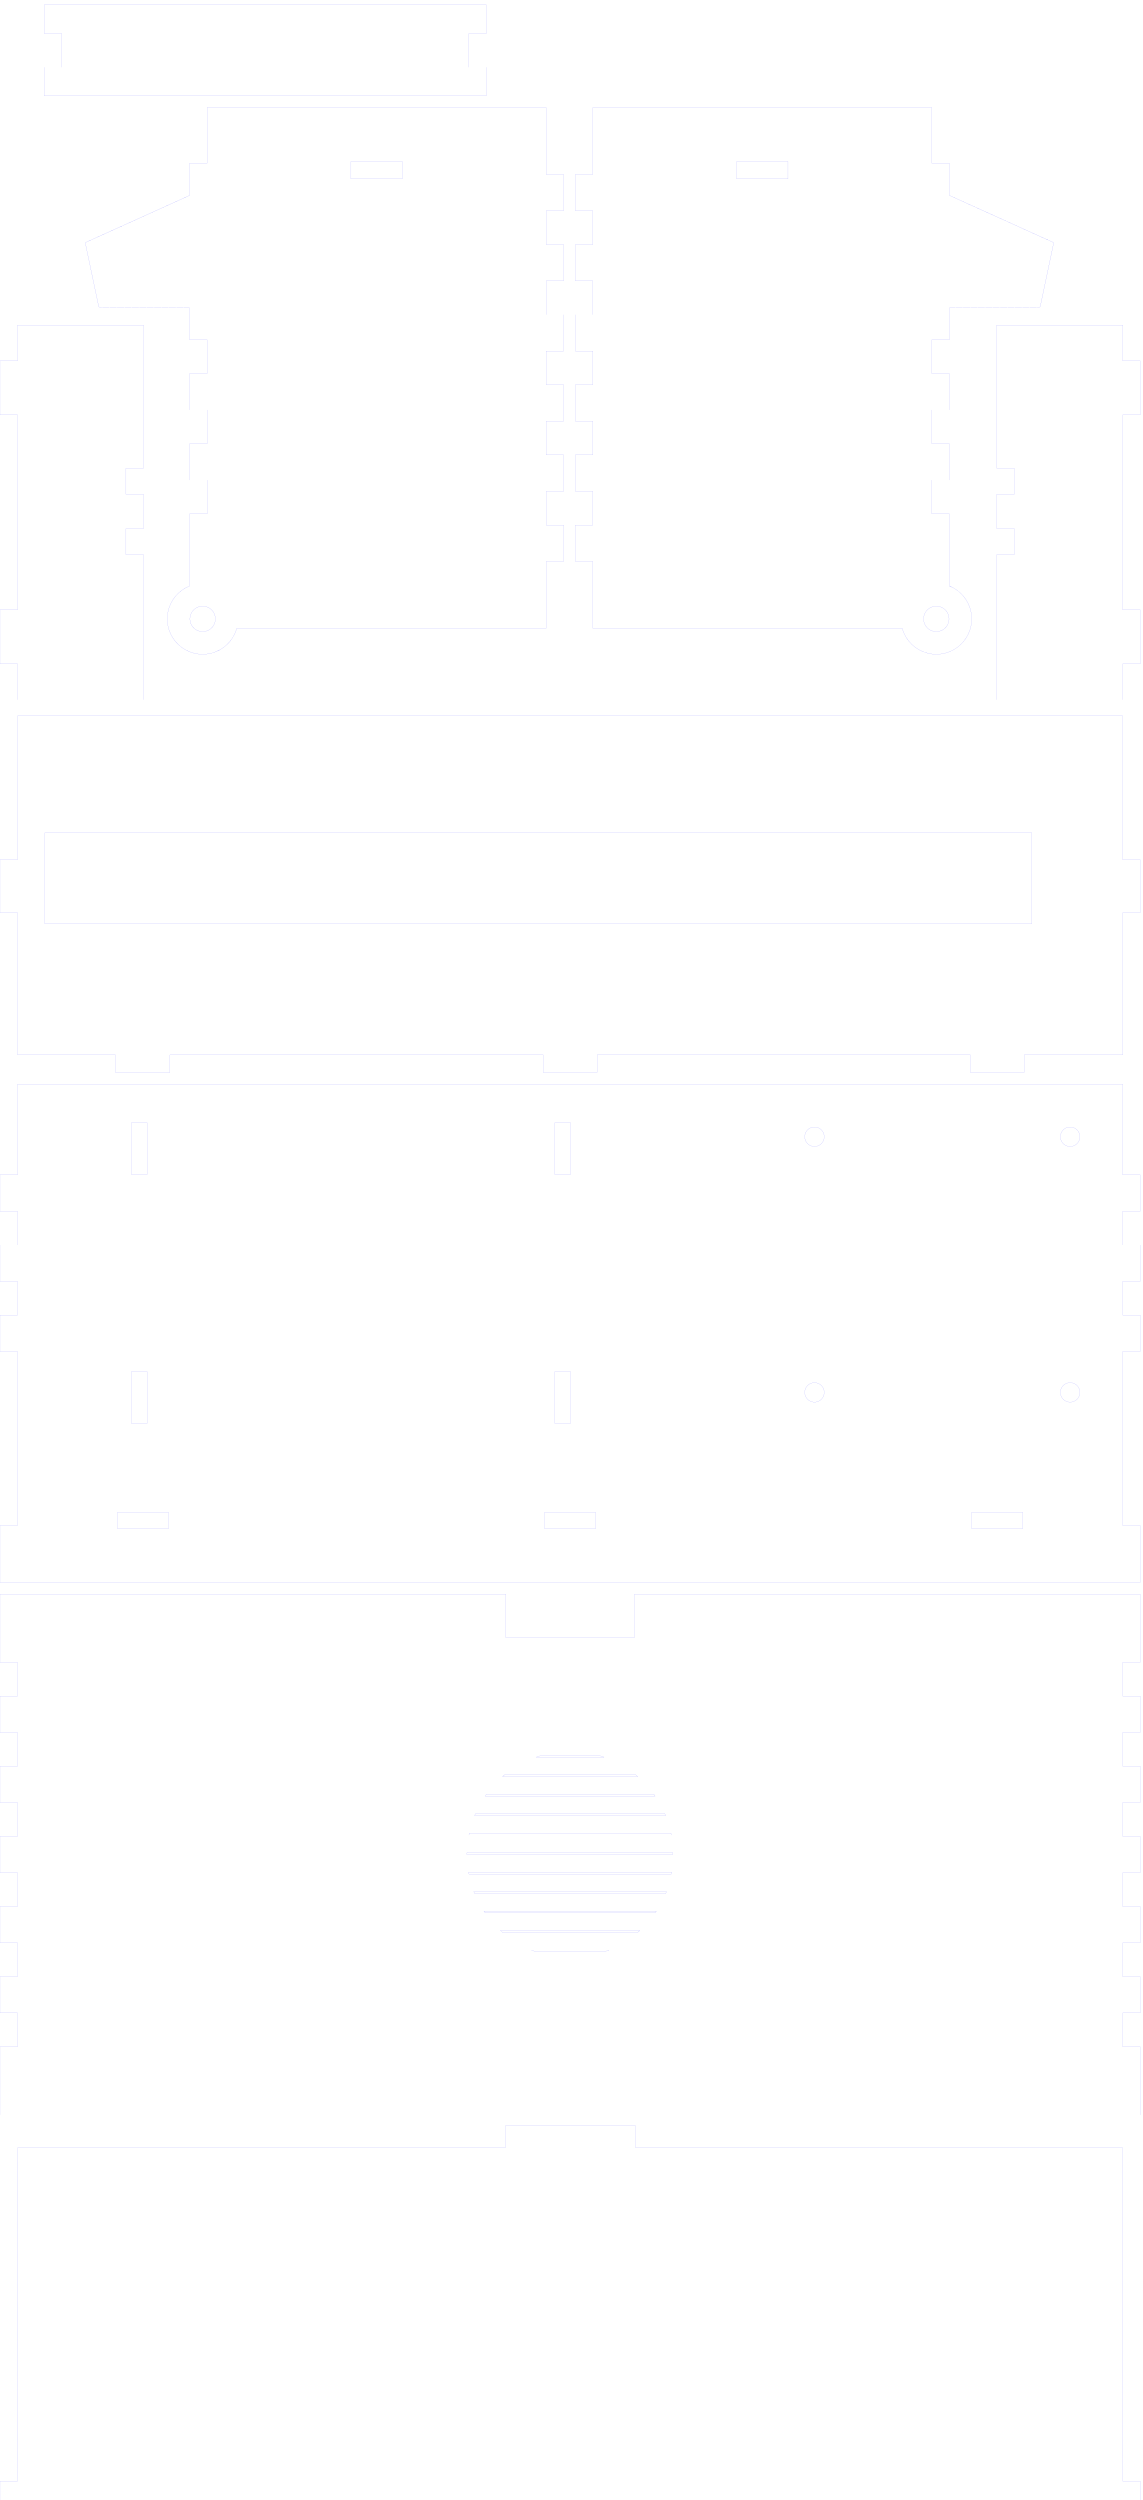
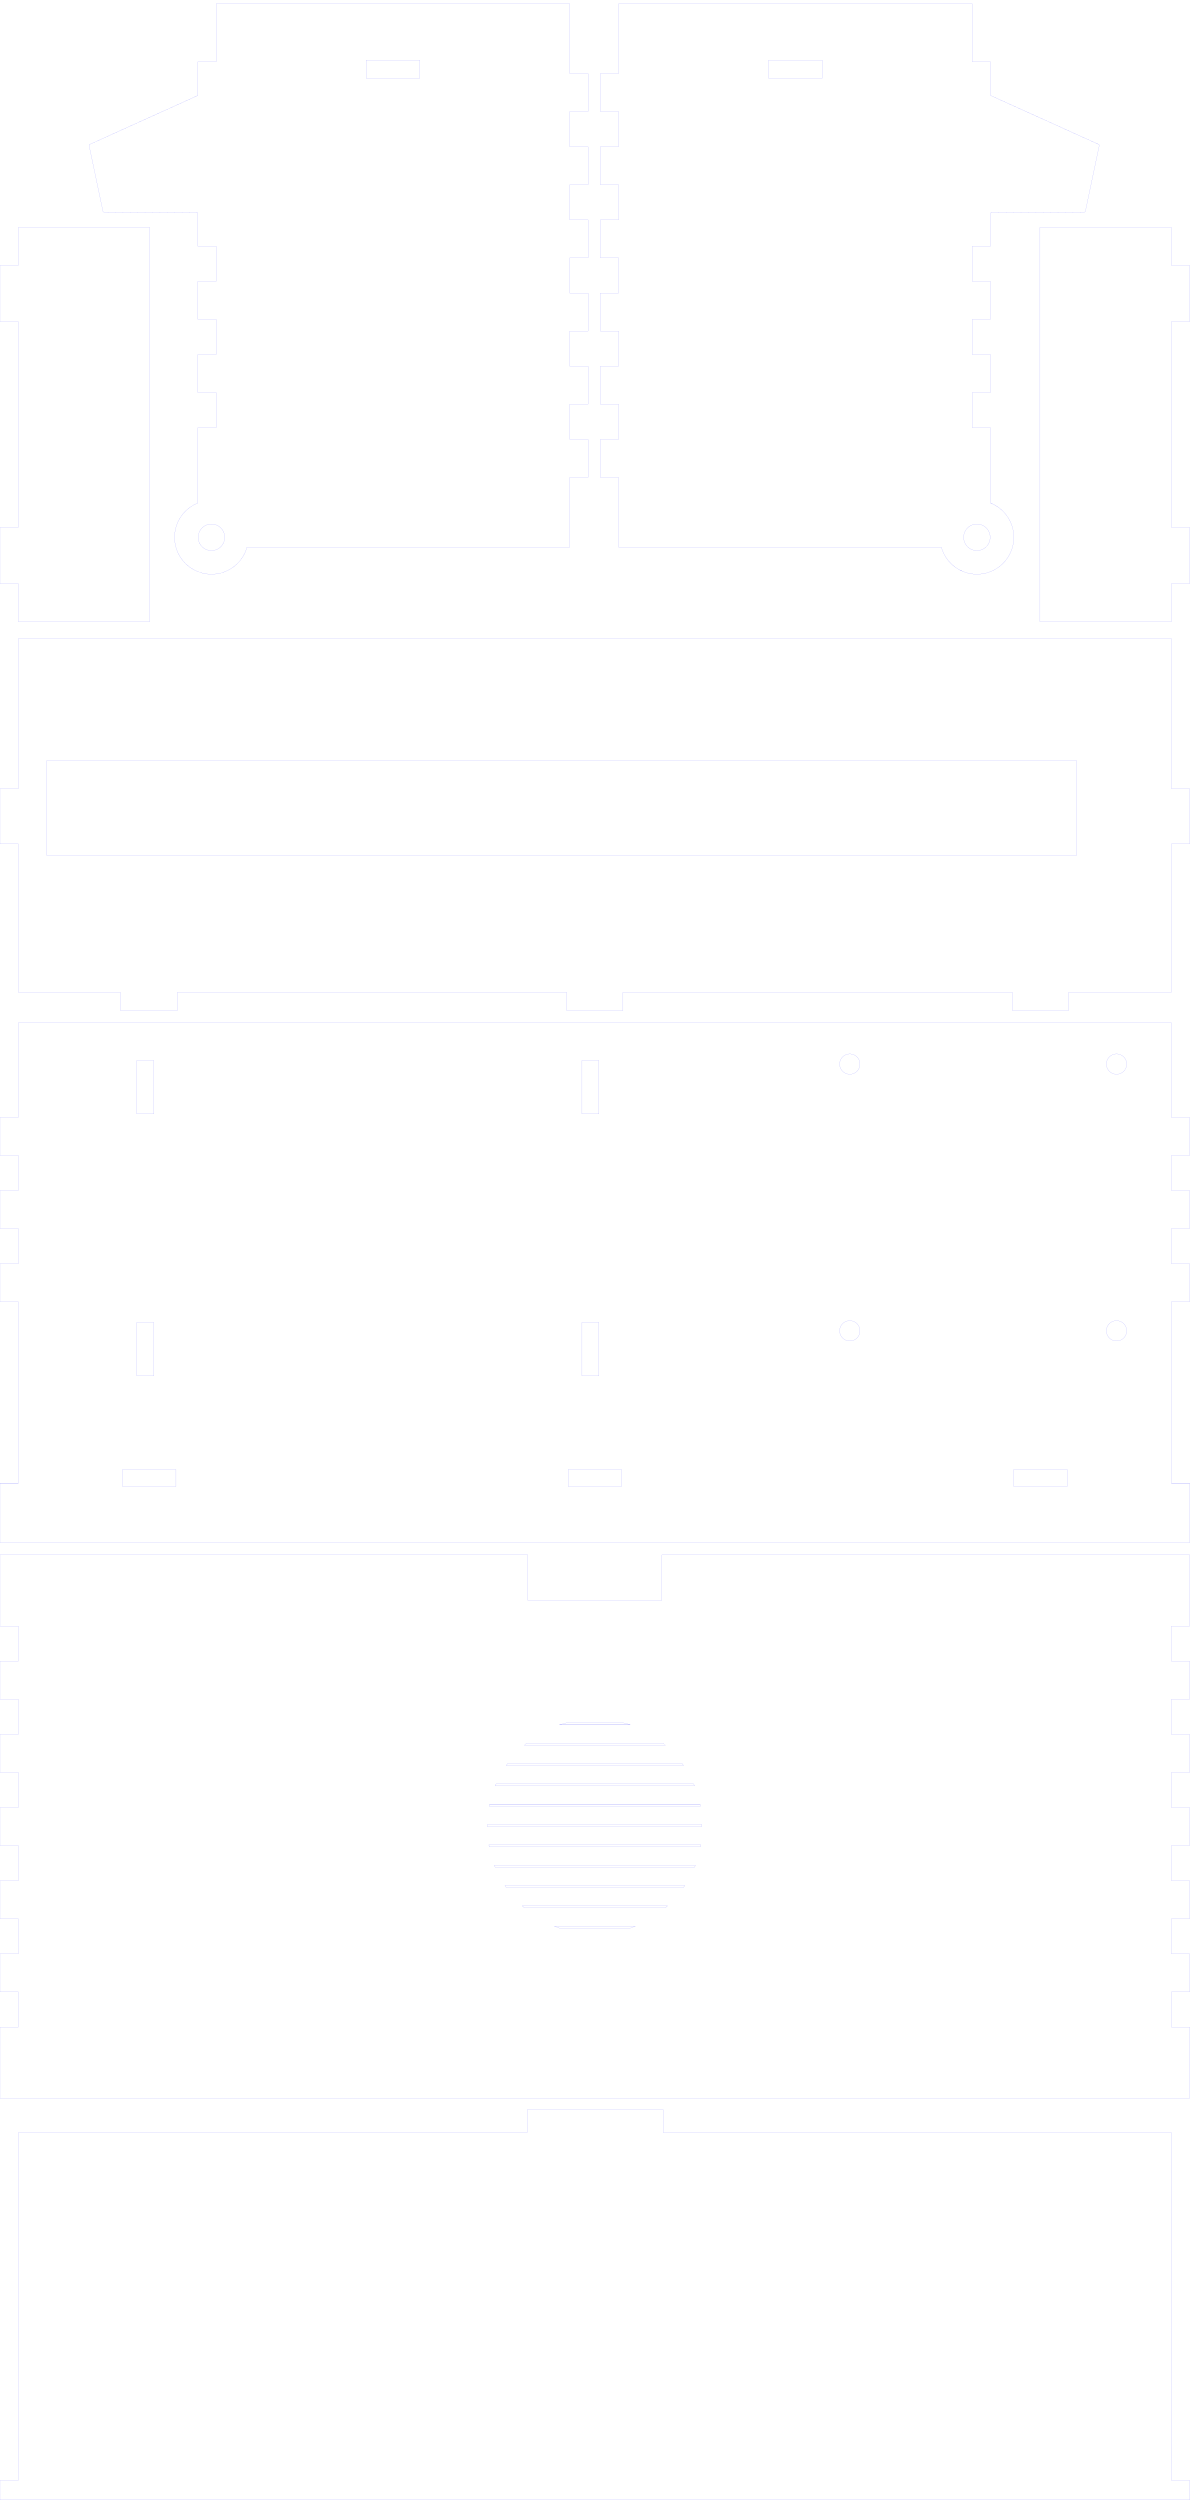
- <svg xmlns="http://www.w3.org/2000/svg" width="176mm" height="385mm" viewBox="0 -385 176 385" version="1.1">
-   <path d=" M 74.9,-374.641 L 72.2,-374.641 L 72.2,-379.841 L 74.9,-379.841 L 74.9,-384.241 L 6.8,-384.241  L 6.8,-379.841 L 9.5,-379.841 L 9.5,-374.641 L 6.8,-374.641 L 6.8,-370.241 L 74.9,-370.241  z M 144.874,-284.284 L 145.546,-284.412 L 146.197,-284.624 L 146.816,-284.915 L 147.394,-285.282 L 147.922,-285.718  L 148.39,-286.217 L 148.792,-286.771 L 149.122,-287.37 L 149.374,-288.007 L 149.544,-288.67 L 149.63,-289.349  L 149.63,-290.033 L 149.544,-290.712 L 149.374,-291.375 L 149.122,-292.011 L 148.792,-292.611 L 148.39,-293.165  L 147.922,-293.664 L 147.394,-294.1 L 146.816,-294.467 L 146.2,-294.757 L 146.2,-305.87 L 143.5,-305.87  L 143.5,-311.07 L 146.2,-311.07 L 146.2,-316.67 L 143.5,-316.67 L 143.5,-321.87 L 146.2,-321.87  L 146.2,-327.47 L 143.5,-327.47 L 143.5,-332.67 L 146.2,-332.67 L 146.2,-337.57 L 160.099,-337.695  L 160.195,-337.774 L 162.259,-347.559 L 162.202,-347.671 L 146.2,-354.906 L 146.2,-359.87 L 143.5,-359.87  L 143.5,-368.441 L 91.3,-368.441 L 91.3,-358.141 L 88.6,-358.141 L 88.6,-352.541 L 91.3,-352.541  L 91.3,-347.341 L 88.6,-347.341 L 88.6,-341.741 L 91.3,-341.741 L 91.3,-336.541 L 88.6,-336.541  L 88.6,-330.941 L 91.3,-330.941 L 91.3,-325.741 L 88.6,-325.741 L 88.6,-320.141 L 91.3,-320.141  L 91.3,-314.941 L 88.6,-314.941 L 88.6,-309.341 L 91.3,-309.341 L 91.3,-304.141 L 88.6,-304.141  L 88.6,-298.541 L 91.3,-298.541 L 91.3,-288.241 L 138.947,-288.241 L 139.008,-288.007 L 139.26,-287.37  L 139.589,-286.771 L 139.992,-286.217 L 140.46,-285.718 L 140.987,-285.282 L 141.565,-284.915 L 142.185,-284.624  L 142.835,-284.412 L 143.508,-284.284 L 144.191,-284.241 z M 113.45,-357.441 L 113.45,-360.141 L 121.35,-360.141 L 121.35,-357.441 z M 143.945,-287.747 L 143.704,-287.793 L 143.47,-287.869 L 143.247,-287.974 L 143.039,-288.106 L 142.85,-288.263  L 142.681,-288.442 L 142.537,-288.641 L 142.418,-288.857 L 142.328,-289.085 L 142.266,-289.324 L 142.235,-289.568  L 142.235,-289.814 L 142.266,-290.058 L 142.328,-290.296 L 142.418,-290.525 L 142.537,-290.741 L 142.681,-290.94  L 142.85,-291.119 L 143.039,-291.276 L 143.247,-291.408 L 143.47,-291.512 L 143.704,-291.588 L 143.945,-291.635  L 144.191,-291.65 L 144.436,-291.635 L 144.678,-291.588 L 144.912,-291.512 L 145.135,-291.408 L 145.342,-291.276  L 145.532,-291.119 L 145.7,-290.94 L 145.845,-290.741 L 145.964,-290.525 L 146.054,-290.296 L 146.115,-290.058  L 146.146,-289.814 L 146.146,-289.568 L 146.115,-289.324 L 146.054,-289.085 L 145.964,-288.857 L 145.845,-288.641  L 145.7,-288.442 L 145.532,-288.263 L 145.342,-288.106 L 145.135,-287.974 L 144.912,-287.869 L 144.678,-287.793  L 144.436,-287.747 L 144.191,-287.732 z M 31.892,-284.284 L 32.565,-284.412 L 33.215,-284.624 L 33.835,-284.915 L 34.413,-285.282 L 34.94,-285.718  L 35.408,-286.217 L 35.811,-286.771 L 36.141,-287.37 L 36.392,-288.007 L 36.453,-288.241 L 84.1,-288.241  L 84.1,-298.541 L 86.8,-298.541 L 86.8,-304.141 L 84.1,-304.141 L 84.1,-309.341 L 86.8,-309.341  L 86.8,-314.941 L 84.1,-314.941 L 84.1,-320.141 L 86.8,-320.141 L 86.8,-325.741 L 84.1,-325.741  L 84.1,-330.941 L 86.8,-330.941 L 86.8,-336.541 L 84.1,-336.541 L 84.1,-341.741 L 86.8,-341.741  L 86.8,-347.341 L 84.1,-347.341 L 84.1,-352.541 L 86.8,-352.541 L 86.8,-358.141 L 84.1,-358.141  L 84.1,-368.441 L 31.9,-368.441 L 31.9,-359.87 L 29.2,-359.87 L 29.2,-354.906 L 13.197,-347.671  L 13.141,-347.559 L 15.204,-337.774 L 15.302,-337.695 L 29.2,-337.57 L 29.2,-332.67 L 31.9,-332.67  L 31.9,-327.47 L 29.2,-327.47 L 29.2,-321.87 L 31.9,-321.87 L 31.9,-316.67 L 29.2,-316.67  L 29.2,-311.07 L 31.9,-311.07 L 31.9,-305.87 L 29.2,-305.87 L 29.2,-294.757 L 28.584,-294.467  L 28.006,-294.1 L 27.478,-293.664 L 27.01,-293.165 L 26.608,-292.611 L 26.278,-292.011 L 26.026,-291.375  L 25.856,-290.712 L 25.77,-290.033 L 25.77,-289.349 L 25.856,-288.67 L 26.026,-288.007 L 26.278,-287.37  L 26.608,-286.771 L 27.01,-286.217 L 27.478,-285.718 L 28.006,-285.282 L 28.584,-284.915 L 29.203,-284.624  L 29.854,-284.412 L 30.526,-284.284 L 31.209,-284.241 z M 54.05,-357.441 L 54.05,-360.141 L 61.95,-360.141 L 61.95,-357.441 z M 30.964,-287.747 L 30.722,-287.793 L 30.488,-287.869 L 30.265,-287.974 L 30.058,-288.106 L 29.868,-288.263  L 29.7,-288.442 L 29.555,-288.641 L 29.436,-288.857 L 29.346,-289.085 L 29.285,-289.324 L 29.254,-289.568  L 29.254,-289.814 L 29.285,-290.058 L 29.346,-290.296 L 29.436,-290.525 L 29.555,-290.741 L 29.7,-290.94  L 29.868,-291.119 L 30.058,-291.276 L 30.265,-291.408 L 30.488,-291.512 L 30.722,-291.588 L 30.964,-291.635  L 31.209,-291.65 L 31.455,-291.635 L 31.696,-291.588 L 31.93,-291.512 L 32.153,-291.408 L 32.361,-291.276  L 32.55,-291.119 L 32.719,-290.94 L 32.863,-290.741 L 32.982,-290.525 L 33.072,-290.296 L 33.134,-290.058  L 33.164,-289.814 L 33.164,-289.568 L 33.134,-289.324 L 33.072,-289.085 L 32.982,-288.857 L 32.863,-288.641  L 32.719,-288.442 L 32.55,-288.263 L 32.361,-288.106 L 32.153,-287.974 L 31.93,-287.869 L 31.696,-287.793  L 31.455,-287.747 L 31.209,-287.732 z M 172.9,-277.241 L 172.9,-282.774 L 175.6,-282.774 L 175.6,-291.074 L 172.9,-291.074 L 172.9,-321.107  L 175.6,-321.107 L 175.6,-329.407 L 172.9,-329.407 L 172.9,-334.941 L 153.5,-334.941 L 153.5,-312.891  L 156.2,-312.891 L 156.2,-308.891 L 153.5,-308.891 L 153.5,-303.591 L 156.2,-303.591 L 156.2,-299.591  L 153.5,-299.591 L 153.5,-277.241 z M 22.1,-299.591 L 19.4,-299.591 L 19.4,-303.591 L 22.1,-303.591 L 22.1,-308.891 L 19.4,-308.891  L 19.4,-312.891 L 22.1,-312.891 L 22.1,-334.941 L 2.7,-334.941 L 2.7,-329.407 L 0,-329.407  L 0,-321.107 L 2.7,-321.107 L 2.7,-291.074 L 0,-291.074 L 0,-282.774 L 2.7,-282.774  L 2.7,-277.241 L 22.1,-277.241 z M 83.65,-222.541 L 83.65,-219.841 L 91.95,-219.841 L 91.95,-222.541 L 149.425,-222.541 L 149.425,-219.841  L 157.725,-219.841 L 157.725,-222.541 L 172.9,-222.541 L 172.9,-244.441 L 175.6,-244.441 L 175.6,-252.591  L 172.9,-252.591 L 172.9,-274.741 L 2.7,-274.741 L 2.7,-252.591 L 0,-252.591 L 0,-244.441  L 2.7,-244.441 L 2.7,-222.541 L 17.775,-222.541 L 17.775,-219.841 L 26.175,-219.841 L 26.175,-222.541  z M 6.9,-242.741 L 6.9,-256.741 L 158.9,-256.741 L 158.9,-242.741 z M 175.6,-150.07 L 172.9,-150.07 L 172.9,-176.87 L 175.6,-176.87 L 175.6,-182.47 L 172.9,-182.47  L 172.9,-187.67 L 175.6,-187.67 L 175.6,-193.27 L 172.9,-193.27 L 172.9,-198.47 L 175.6,-198.47  L 175.6,-204.07 L 172.9,-204.07 L 172.9,-218.041 L 2.7,-218.041 L 2.7,-204.07 L 0,-204.07  L 0,-198.47 L 2.7,-198.47 L 2.7,-193.27 L 0,-193.27 L 0,-187.67 L 2.7,-187.67  L 2.7,-182.47 L 0,-182.47 L 0,-176.87 L 2.7,-176.87 L 2.7,-150.07 L 0,-150.07  L 0,-141.3 L 175.6,-141.3 z M 85.4,-204.167 L 85.4,-212.067 L 87.9,-212.067 L 87.9,-204.167 z M 20.2,-204.167 L 20.2,-212.067 L 22.7,-212.067 L 22.7,-204.167 z M 125.336,-208.444 L 125.149,-208.467 L 124.966,-208.514 L 124.791,-208.584 L 124.626,-208.674 L 124.474,-208.785  L 124.337,-208.914 L 124.216,-209.059 L 124.116,-209.218 L 124.035,-209.389 L 123.977,-209.568 L 123.942,-209.753  L 123.93,-209.941 L 123.942,-210.129 L 123.977,-210.314 L 124.035,-210.493 L 124.116,-210.663 L 124.216,-210.822  L 124.337,-210.968 L 124.474,-211.097 L 124.626,-211.207 L 124.791,-211.298 L 124.966,-211.367 L 125.149,-211.414  L 125.336,-211.438 L 125.524,-211.438 L 125.711,-211.414 L 125.893,-211.367 L 126.069,-211.298 L 126.234,-211.207  L 126.386,-211.097 L 126.523,-210.968 L 126.643,-210.822 L 126.744,-210.663 L 126.825,-210.493 L 126.883,-210.314  L 126.918,-210.129 L 126.93,-209.941 L 126.918,-209.753 L 126.883,-209.568 L 126.825,-209.389 L 126.744,-209.218  L 126.643,-209.059 L 126.523,-208.914 L 126.386,-208.785 L 126.234,-208.674 L 126.069,-208.584 L 125.893,-208.514  L 125.711,-208.467 L 125.524,-208.444 z M 164.706,-208.444 L 164.519,-208.467 L 164.336,-208.514 L 164.161,-208.584 L 163.996,-208.674 L 163.844,-208.785  L 163.707,-208.914 L 163.586,-209.059 L 163.486,-209.218 L 163.405,-209.389 L 163.347,-209.568 L 163.312,-209.753  L 163.3,-209.941 L 163.312,-210.129 L 163.347,-210.314 L 163.405,-210.493 L 163.486,-210.663 L 163.586,-210.822  L 163.707,-210.968 L 163.844,-211.097 L 163.996,-211.207 L 164.161,-211.298 L 164.336,-211.367 L 164.519,-211.414  L 164.706,-211.438 L 164.894,-211.438 L 165.081,-211.414 L 165.263,-211.367 L 165.439,-211.298 L 165.604,-211.207  L 165.756,-211.097 L 165.893,-210.968 L 166.013,-210.822 L 166.114,-210.663 L 166.195,-210.493 L 166.253,-210.314  L 166.288,-210.129 L 166.3,-209.941 L 166.288,-209.753 L 166.253,-209.568 L 166.195,-209.389 L 166.114,-209.218  L 166.013,-209.059 L 165.893,-208.914 L 165.756,-208.785 L 165.604,-208.674 L 165.439,-208.584 L 165.263,-208.514  L 165.081,-208.467 L 164.894,-208.444 z M 85.4,-165.833 L 85.4,-173.733 L 87.9,-173.733 L 87.9,-165.833 z M 20.2,-165.833 L 20.2,-173.733 L 22.7,-173.733 L 22.7,-165.833 z M 125.336,-169.074 L 125.149,-169.097 L 124.966,-169.144 L 124.791,-169.214 L 124.626,-169.304 L 124.474,-169.415  L 124.337,-169.544 L 124.216,-169.689 L 124.116,-169.848 L 124.035,-170.019 L 123.977,-170.198 L 123.942,-170.383  L 123.93,-170.571 L 123.942,-170.759 L 123.977,-170.944 L 124.035,-171.123 L 124.116,-171.293 L 124.216,-171.452  L 124.337,-171.598 L 124.474,-171.727 L 124.626,-171.837 L 124.791,-171.928 L 124.966,-171.997 L 125.149,-172.044  L 125.336,-172.068 L 125.524,-172.068 L 125.711,-172.044 L 125.893,-171.997 L 126.069,-171.928 L 126.234,-171.837  L 126.386,-171.727 L 126.523,-171.598 L 126.643,-171.452 L 126.744,-171.293 L 126.825,-171.123 L 126.883,-170.944  L 126.918,-170.759 L 126.93,-170.571 L 126.918,-170.383 L 126.883,-170.198 L 126.825,-170.019 L 126.744,-169.848  L 126.643,-169.689 L 126.523,-169.544 L 126.386,-169.415 L 126.234,-169.304 L 126.069,-169.214 L 125.893,-169.144  L 125.711,-169.097 L 125.524,-169.074 z M 164.706,-169.074 L 164.519,-169.097 L 164.336,-169.144 L 164.161,-169.214 L 163.996,-169.304 L 163.844,-169.415  L 163.707,-169.544 L 163.586,-169.689 L 163.486,-169.848 L 163.405,-170.019 L 163.347,-170.198 L 163.312,-170.383  L 163.3,-170.571 L 163.312,-170.759 L 163.347,-170.944 L 163.405,-171.123 L 163.486,-171.293 L 163.586,-171.452  L 163.707,-171.598 L 163.844,-171.727 L 163.996,-171.837 L 164.161,-171.928 L 164.336,-171.997 L 164.519,-172.044  L 164.706,-172.068 L 164.894,-172.068 L 165.081,-172.044 L 165.263,-171.997 L 165.439,-171.928 L 165.604,-171.837  L 165.756,-171.727 L 165.893,-171.598 L 166.013,-171.452 L 166.114,-171.293 L 166.195,-171.123 L 166.253,-170.944  L 166.288,-170.759 L 166.3,-170.571 L 166.288,-170.383 L 166.253,-170.198 L 166.195,-170.019 L 166.114,-169.848  L 166.013,-169.689 L 165.893,-169.544 L 165.756,-169.415 L 165.604,-169.304 L 165.439,-169.214 L 165.263,-169.144  L 165.081,-169.097 L 164.894,-169.074 z M 18.075,-149.6 L 18.075,-152.1 L 25.975,-152.1 L 25.975,-149.6 z M 83.85,-149.6 L 83.85,-152.1 L 91.75,-152.1 L 91.75,-149.6 z M 149.625,-149.6 L 149.625,-152.1 L 157.525,-152.1 L 157.525,-149.6 z M 175.6,-69.8 L 172.9,-69.8 L 172.9,-75 L 175.6,-75 L 175.6,-80.6 L 172.9,-80.6  L 172.9,-85.8 L 175.6,-85.8 L 175.6,-91.4 L 172.9,-91.4 L 172.9,-96.6 L 175.6,-96.6  L 175.6,-102.2 L 172.9,-102.2 L 172.9,-107.4 L 175.6,-107.4 L 175.6,-113 L 172.9,-113  L 172.9,-118.2 L 175.6,-118.2 L 175.6,-123.8 L 172.9,-123.8 L 172.9,-129 L 175.6,-129  L 175.6,-139.5 L 97.7,-139.5 L 97.7,-132.8 L 77.9,-132.8 L 77.9,-139.5 L 0,-139.5  L 0,-129 L 2.7,-129 L 2.7,-123.8 L 0,-123.8 L 0,-118.2 L 2.7,-118.2  L 2.7,-113 L 0,-113 L 0,-107.4 L 2.7,-107.4 L 2.7,-102.2 L 0,-102.2  L 0,-96.6 L 2.7,-96.6 L 2.7,-91.4 L 0,-91.4 L 0,-85.8 L 2.7,-85.8  L 2.7,-80.6 L 0,-80.6 L 0,-75 L 2.7,-75 L 2.7,-69.8 L 0,-69.8  L 0,-59.3 L 175.6,-59.3 z M 82.579,-114.4 L 82.887,-114.522 L 83.581,-114.7 L 92.019,-114.7 L 92.713,-114.522 L 93.021,-114.4  z M 77.397,-111.4 L 77.665,-111.651 L 77.732,-111.7 L 97.868,-111.7 L 97.935,-111.651 L 98.203,-111.4  z M 74.717,-108.4 L 74.908,-108.7 L 100.692,-108.7 L 100.883,-108.4 z M 73.086,-105.4 L 73.227,-105.7 L 102.373,-105.7 L 102.514,-105.4 z M 72.218,-102.4 L 72.275,-102.7 L 103.325,-102.7 L 103.382,-102.4 z M 71.9,-99.4 L 71.919,-99.7 L 103.6,-99.7 L 103.6,-99.4 z M 72.218,-96.4 L 72.16,-96.7 L 103.44,-96.7 L 103.382,-96.4 z M 73.086,-93.4 L 73.017,-93.547 L 72.967,-93.7 L 102.633,-93.7 L 102.583,-93.547 L 102.514,-93.4  z M 74.717,-90.4 L 74.527,-90.7 L 101.073,-90.7 L 100.883,-90.4 z M 77.397,-87.4 L 77.078,-87.7 L 98.522,-87.7 L 98.203,-87.4 z M 82.579,-84.4 L 81.821,-84.7 L 93.779,-84.7 L 93.021,-84.4 z M 175.6,-2.9 L 172.9,-2.9 L 172.9,-54.225 L 97.9,-54.225 L 97.9,-57.6 L 77.8,-57.6  L 77.8,-54.225 L 2.7,-54.225 L 2.7,-2.9 L 0,-2.9 L 0,-0 L 175.6,-0  z " stroke="blue" fill="none" stroke-width="0.01" />
+ <svg xmlns="http://www.w3.org/2000/svg" width="176mm" height="369mm" viewBox="0 -369 176 369" version="1.1">
+   <path d=" M 144.874,-284.284 L 145.546,-284.412 L 146.197,-284.624 L 146.816,-284.915 L 147.394,-285.282 L 147.922,-285.718  L 148.39,-286.217 L 148.792,-286.771 L 149.122,-287.37 L 149.374,-288.007 L 149.544,-288.67 L 149.63,-289.349  L 149.63,-290.033 L 149.544,-290.712 L 149.374,-291.375 L 149.122,-292.011 L 148.792,-292.611 L 148.39,-293.165  L 147.922,-293.664 L 147.394,-294.1 L 146.816,-294.467 L 146.2,-294.757 L 146.2,-305.87 L 143.5,-305.87  L 143.5,-311.07 L 146.2,-311.07 L 146.2,-316.67 L 143.5,-316.67 L 143.5,-321.87 L 146.2,-321.87  L 146.2,-327.47 L 143.5,-327.47 L 143.5,-332.67 L 146.2,-332.67 L 146.2,-337.57 L 160.099,-337.695  L 160.195,-337.774 L 162.259,-347.559 L 162.202,-347.671 L 146.2,-354.906 L 146.2,-359.87 L 143.5,-359.87  L 143.5,-368.441 L 91.3,-368.441 L 91.3,-358.141 L 88.6,-358.141 L 88.6,-352.541 L 91.3,-352.541  L 91.3,-347.341 L 88.6,-347.341 L 88.6,-341.741 L 91.3,-341.741 L 91.3,-336.541 L 88.6,-336.541  L 88.6,-330.941 L 91.3,-330.941 L 91.3,-325.741 L 88.6,-325.741 L 88.6,-320.141 L 91.3,-320.141  L 91.3,-314.941 L 88.6,-314.941 L 88.6,-309.341 L 91.3,-309.341 L 91.3,-304.141 L 88.6,-304.141  L 88.6,-298.541 L 91.3,-298.541 L 91.3,-288.241 L 138.947,-288.241 L 139.008,-288.007 L 139.26,-287.37  L 139.589,-286.771 L 139.992,-286.217 L 140.46,-285.718 L 140.987,-285.282 L 141.565,-284.915 L 142.185,-284.624  L 142.835,-284.412 L 143.508,-284.284 L 144.191,-284.241 z M 113.45,-357.441 L 113.45,-360.141 L 121.35,-360.141 L 121.35,-357.441 z M 143.945,-287.747 L 143.704,-287.793 L 143.47,-287.869 L 143.247,-287.974 L 143.039,-288.106 L 142.85,-288.263  L 142.681,-288.442 L 142.537,-288.641 L 142.418,-288.857 L 142.328,-289.085 L 142.266,-289.324 L 142.235,-289.568  L 142.235,-289.814 L 142.266,-290.058 L 142.328,-290.296 L 142.418,-290.525 L 142.537,-290.741 L 142.681,-290.94  L 142.85,-291.119 L 143.039,-291.276 L 143.247,-291.408 L 143.47,-291.512 L 143.704,-291.588 L 143.945,-291.635  L 144.191,-291.65 L 144.436,-291.635 L 144.678,-291.588 L 144.912,-291.512 L 145.135,-291.408 L 145.342,-291.276  L 145.532,-291.119 L 145.7,-290.94 L 145.845,-290.741 L 145.964,-290.525 L 146.054,-290.296 L 146.115,-290.058  L 146.146,-289.814 L 146.146,-289.568 L 146.115,-289.324 L 146.054,-289.085 L 145.964,-288.857 L 145.845,-288.641  L 145.7,-288.442 L 145.532,-288.263 L 145.342,-288.106 L 145.135,-287.974 L 144.912,-287.869 L 144.678,-287.793  L 144.436,-287.747 L 144.191,-287.732 z M 31.892,-284.284 L 32.565,-284.412 L 33.215,-284.624 L 33.835,-284.915 L 34.413,-285.282 L 34.94,-285.718  L 35.408,-286.217 L 35.811,-286.771 L 36.141,-287.37 L 36.392,-288.007 L 36.453,-288.241 L 84.1,-288.241  L 84.1,-298.541 L 86.8,-298.541 L 86.8,-304.141 L 84.1,-304.141 L 84.1,-309.341 L 86.8,-309.341  L 86.8,-314.941 L 84.1,-314.941 L 84.1,-320.141 L 86.8,-320.141 L 86.8,-325.741 L 84.1,-325.741  L 84.1,-330.941 L 86.8,-330.941 L 86.8,-336.541 L 84.1,-336.541 L 84.1,-341.741 L 86.8,-341.741  L 86.8,-347.341 L 84.1,-347.341 L 84.1,-352.541 L 86.8,-352.541 L 86.8,-358.141 L 84.1,-358.141  L 84.1,-368.441 L 31.9,-368.441 L 31.9,-359.87 L 29.2,-359.87 L 29.2,-354.906 L 13.197,-347.671  L 13.141,-347.559 L 15.204,-337.774 L 15.302,-337.695 L 29.2,-337.57 L 29.2,-332.67 L 31.9,-332.67  L 31.9,-327.47 L 29.2,-327.47 L 29.2,-321.87 L 31.9,-321.87 L 31.9,-316.67 L 29.2,-316.67  L 29.2,-311.07 L 31.9,-311.07 L 31.9,-305.87 L 29.2,-305.87 L 29.2,-294.757 L 28.584,-294.467  L 28.006,-294.1 L 27.478,-293.664 L 27.01,-293.165 L 26.608,-292.611 L 26.278,-292.011 L 26.026,-291.375  L 25.856,-290.712 L 25.77,-290.033 L 25.77,-289.349 L 25.856,-288.67 L 26.026,-288.007 L 26.278,-287.37  L 26.608,-286.771 L 27.01,-286.217 L 27.478,-285.718 L 28.006,-285.282 L 28.584,-284.915 L 29.203,-284.624  L 29.854,-284.412 L 30.526,-284.284 L 31.209,-284.241 z M 54.05,-357.441 L 54.05,-360.141 L 61.95,-360.141 L 61.95,-357.441 z M 30.964,-287.747 L 30.722,-287.793 L 30.488,-287.869 L 30.265,-287.974 L 30.058,-288.106 L 29.868,-288.263  L 29.7,-288.442 L 29.555,-288.641 L 29.436,-288.857 L 29.346,-289.085 L 29.285,-289.324 L 29.254,-289.568  L 29.254,-289.814 L 29.285,-290.058 L 29.346,-290.296 L 29.436,-290.525 L 29.555,-290.741 L 29.7,-290.94  L 29.868,-291.119 L 30.058,-291.276 L 30.265,-291.408 L 30.488,-291.512 L 30.722,-291.588 L 30.964,-291.635  L 31.209,-291.65 L 31.455,-291.635 L 31.696,-291.588 L 31.93,-291.512 L 32.153,-291.408 L 32.361,-291.276  L 32.55,-291.119 L 32.719,-290.94 L 32.863,-290.741 L 32.982,-290.525 L 33.072,-290.296 L 33.134,-290.058  L 33.164,-289.814 L 33.164,-289.568 L 33.134,-289.324 L 33.072,-289.085 L 32.982,-288.857 L 32.863,-288.641  L 32.719,-288.442 L 32.55,-288.263 L 32.361,-288.106 L 32.153,-287.974 L 31.93,-287.869 L 31.696,-287.793  L 31.455,-287.747 L 31.209,-287.732 z M 172.9,-277.241 L 172.9,-282.857 L 175.6,-282.857 L 175.6,-291.157 L 172.9,-291.157 L 172.9,-321.524  L 175.6,-321.524 L 175.6,-329.824 L 172.9,-329.824 L 172.9,-335.441 L 153.5,-335.441 L 153.5,-277.241  z M 22.1,-335.441 L 2.7,-335.441 L 2.7,-329.824 L 0,-329.824 L 0,-321.524 L 2.7,-321.524  L 2.7,-291.157 L 0,-291.157 L 0,-282.857 L 2.7,-282.857 L 2.7,-277.241 L 22.1,-277.241  z M 83.65,-222.541 L 83.65,-219.841 L 91.95,-219.841 L 91.95,-222.541 L 149.425,-222.541 L 149.425,-219.841  L 157.725,-219.841 L 157.725,-222.541 L 172.9,-222.541 L 172.9,-244.441 L 175.6,-244.441 L 175.6,-252.591  L 172.9,-252.591 L 172.9,-274.741 L 2.7,-274.741 L 2.7,-252.591 L 0,-252.591 L 0,-244.441  L 2.7,-244.441 L 2.7,-222.541 L 17.775,-222.541 L 17.775,-219.841 L 26.175,-219.841 L 26.175,-222.541  z M 6.9,-242.741 L 6.9,-256.741 L 158.9,-256.741 L 158.9,-242.741 z M 175.6,-150.07 L 172.9,-150.07 L 172.9,-176.87 L 175.6,-176.87 L 175.6,-182.47 L 172.9,-182.47  L 172.9,-187.67 L 175.6,-187.67 L 175.6,-193.27 L 172.9,-193.27 L 172.9,-198.47 L 175.6,-198.47  L 175.6,-204.07 L 172.9,-204.07 L 172.9,-218.041 L 2.7,-218.041 L 2.7,-204.07 L 0,-204.07  L 0,-198.47 L 2.7,-198.47 L 2.7,-193.27 L 0,-193.27 L 0,-187.67 L 2.7,-187.67  L 2.7,-182.47 L 0,-182.47 L 0,-176.87 L 2.7,-176.87 L 2.7,-150.07 L 0,-150.07  L 0,-141.3 L 175.6,-141.3 z M 164.706,-210.444 L 164.519,-210.467 L 164.336,-210.514 L 164.161,-210.584 L 163.996,-210.674 L 163.844,-210.785  L 163.707,-210.914 L 163.586,-211.059 L 163.486,-211.218 L 163.405,-211.389 L 163.347,-211.568 L 163.312,-211.753  L 163.3,-211.941 L 163.312,-212.129 L 163.347,-212.314 L 163.405,-212.493 L 163.486,-212.663 L 163.586,-212.822  L 163.707,-212.968 L 163.844,-213.097 L 163.996,-213.207 L 164.161,-213.298 L 164.336,-213.367 L 164.519,-213.414  L 164.706,-213.438 L 164.894,-213.438 L 165.081,-213.414 L 165.263,-213.367 L 165.439,-213.298 L 165.604,-213.207  L 165.756,-213.097 L 165.893,-212.968 L 166.013,-212.822 L 166.114,-212.663 L 166.195,-212.493 L 166.253,-212.314  L 166.288,-212.129 L 166.3,-211.941 L 166.288,-211.753 L 166.253,-211.568 L 166.195,-211.389 L 166.114,-211.218  L 166.013,-211.059 L 165.893,-210.914 L 165.756,-210.785 L 165.604,-210.674 L 165.439,-210.584 L 165.263,-210.514  L 165.081,-210.467 L 164.894,-210.444 z M 125.336,-210.444 L 125.149,-210.467 L 124.966,-210.514 L 124.791,-210.584 L 124.626,-210.674 L 124.474,-210.785  L 124.337,-210.914 L 124.216,-211.059 L 124.116,-211.218 L 124.035,-211.389 L 123.977,-211.568 L 123.942,-211.753  L 123.93,-211.941 L 123.942,-212.129 L 123.977,-212.314 L 124.035,-212.493 L 124.116,-212.663 L 124.216,-212.822  L 124.337,-212.968 L 124.474,-213.097 L 124.626,-213.207 L 124.791,-213.298 L 124.966,-213.367 L 125.149,-213.414  L 125.336,-213.438 L 125.524,-213.438 L 125.711,-213.414 L 125.893,-213.367 L 126.069,-213.298 L 126.234,-213.207  L 126.386,-213.097 L 126.523,-212.968 L 126.643,-212.822 L 126.744,-212.663 L 126.825,-212.493 L 126.883,-212.314  L 126.918,-212.129 L 126.93,-211.941 L 126.918,-211.753 L 126.883,-211.568 L 126.825,-211.389 L 126.744,-211.218  L 126.643,-211.059 L 126.523,-210.914 L 126.386,-210.785 L 126.234,-210.674 L 126.069,-210.584 L 125.893,-210.514  L 125.711,-210.467 L 125.524,-210.444 z M 20.2,-204.583 L 20.2,-212.483 L 22.7,-212.483 L 22.7,-204.583 z M 85.9,-204.583 L 85.9,-212.483 L 88.4,-212.483 L 88.4,-204.583 z M 164.706,-171.074 L 164.519,-171.097 L 164.336,-171.144 L 164.161,-171.214 L 163.996,-171.304 L 163.844,-171.415  L 163.707,-171.544 L 163.586,-171.689 L 163.486,-171.848 L 163.405,-172.019 L 163.347,-172.198 L 163.312,-172.383  L 163.3,-172.571 L 163.312,-172.759 L 163.347,-172.944 L 163.405,-173.123 L 163.486,-173.293 L 163.586,-173.452  L 163.707,-173.598 L 163.844,-173.727 L 163.996,-173.837 L 164.161,-173.928 L 164.336,-173.997 L 164.519,-174.044  L 164.706,-174.068 L 164.894,-174.068 L 165.081,-174.044 L 165.263,-173.997 L 165.439,-173.928 L 165.604,-173.837  L 165.756,-173.727 L 165.893,-173.598 L 166.013,-173.452 L 166.114,-173.293 L 166.195,-173.123 L 166.253,-172.944  L 166.288,-172.759 L 166.3,-172.571 L 166.288,-172.383 L 166.253,-172.198 L 166.195,-172.019 L 166.114,-171.848  L 166.013,-171.689 L 165.893,-171.544 L 165.756,-171.415 L 165.604,-171.304 L 165.439,-171.214 L 165.263,-171.144  L 165.081,-171.097 L 164.894,-171.074 z M 125.336,-171.074 L 125.149,-171.097 L 124.966,-171.144 L 124.791,-171.214 L 124.626,-171.304 L 124.474,-171.415  L 124.337,-171.544 L 124.216,-171.689 L 124.116,-171.848 L 124.035,-172.019 L 123.977,-172.198 L 123.942,-172.383  L 123.93,-172.571 L 123.942,-172.759 L 123.977,-172.944 L 124.035,-173.123 L 124.116,-173.293 L 124.216,-173.452  L 124.337,-173.598 L 124.474,-173.727 L 124.626,-173.837 L 124.791,-173.928 L 124.966,-173.997 L 125.149,-174.044  L 125.336,-174.068 L 125.524,-174.068 L 125.711,-174.044 L 125.893,-173.997 L 126.069,-173.928 L 126.234,-173.837  L 126.386,-173.727 L 126.523,-173.598 L 126.643,-173.452 L 126.744,-173.293 L 126.825,-173.123 L 126.883,-172.944  L 126.918,-172.759 L 126.93,-172.571 L 126.918,-172.383 L 126.883,-172.198 L 126.825,-172.019 L 126.744,-171.848  L 126.643,-171.689 L 126.523,-171.544 L 126.386,-171.415 L 126.234,-171.304 L 126.069,-171.214 L 125.893,-171.144  L 125.711,-171.097 L 125.524,-171.074 z M 85.9,-165.917 L 85.9,-173.817 L 88.4,-173.817 L 88.4,-165.917 z M 20.2,-165.917 L 20.2,-173.817 L 22.7,-173.817 L 22.7,-165.917 z M 83.85,-149.6 L 83.85,-152.1 L 91.75,-152.1 L 91.75,-149.6 z M 149.625,-149.6 L 149.625,-152.1 L 157.525,-152.1 L 157.525,-149.6 z M 18.075,-149.6 L 18.075,-152.1 L 25.975,-152.1 L 25.975,-149.6 z M 175.6,-69.8 L 172.9,-69.8 L 172.9,-75 L 175.6,-75 L 175.6,-80.6 L 172.9,-80.6  L 172.9,-85.8 L 175.6,-85.8 L 175.6,-91.4 L 172.9,-91.4 L 172.9,-96.6 L 175.6,-96.6  L 175.6,-102.2 L 172.9,-102.2 L 172.9,-107.4 L 175.6,-107.4 L 175.6,-113 L 172.9,-113  L 172.9,-118.2 L 175.6,-118.2 L 175.6,-123.8 L 172.9,-123.8 L 172.9,-129 L 175.6,-129  L 175.6,-139.5 L 97.7,-139.5 L 97.7,-132.8 L 77.9,-132.8 L 77.9,-139.5 L 0,-139.5  L 0,-129 L 2.7,-129 L 2.7,-123.8 L 0,-123.8 L 0,-118.2 L 2.7,-118.2  L 2.7,-113 L 0,-113 L 0,-107.4 L 2.7,-107.4 L 2.7,-102.2 L 0,-102.2  L 0,-96.6 L 2.7,-96.6 L 2.7,-91.4 L 0,-91.4 L 0,-85.8 L 2.7,-85.8  L 2.7,-80.6 L 0,-80.6 L 0,-75 L 2.7,-75 L 2.7,-69.8 L 0,-69.8  L 0,-59.3 L 175.6,-59.3 z M 82.579,-114.4 L 82.887,-114.522 L 83.581,-114.7 L 92.019,-114.7 L 92.713,-114.522 L 93.021,-114.4  z M 77.397,-111.4 L 77.665,-111.651 L 77.732,-111.7 L 97.868,-111.7 L 97.935,-111.651 L 98.203,-111.4  z M 74.717,-108.4 L 74.908,-108.7 L 100.692,-108.7 L 100.883,-108.4 z M 73.086,-105.4 L 73.227,-105.7 L 102.373,-105.7 L 102.514,-105.4 z M 72.218,-102.4 L 72.275,-102.7 L 103.325,-102.7 L 103.382,-102.4 z M 71.9,-99.4 L 71.919,-99.7 L 103.6,-99.7 L 103.6,-99.4 z M 72.218,-96.4 L 72.16,-96.7 L 103.44,-96.7 L 103.382,-96.4 z M 73.086,-93.4 L 73.017,-93.547 L 72.967,-93.7 L 102.633,-93.7 L 102.583,-93.547 L 102.514,-93.4  z M 74.717,-90.4 L 74.527,-90.7 L 101.073,-90.7 L 100.883,-90.4 z M 77.397,-87.4 L 77.078,-87.7 L 98.522,-87.7 L 98.203,-87.4 z M 82.579,-84.4 L 81.821,-84.7 L 93.779,-84.7 L 93.021,-84.4 z M 175.6,-2.9 L 172.9,-2.9 L 172.9,-54.225 L 97.9,-54.225 L 97.9,-57.6 L 77.8,-57.6  L 77.8,-54.225 L 2.7,-54.225 L 2.7,-2.9 L 0,-2.9 L 0,-0 L 175.6,-0  z " stroke="blue" fill="none" stroke-width="0.01" />
</svg>
